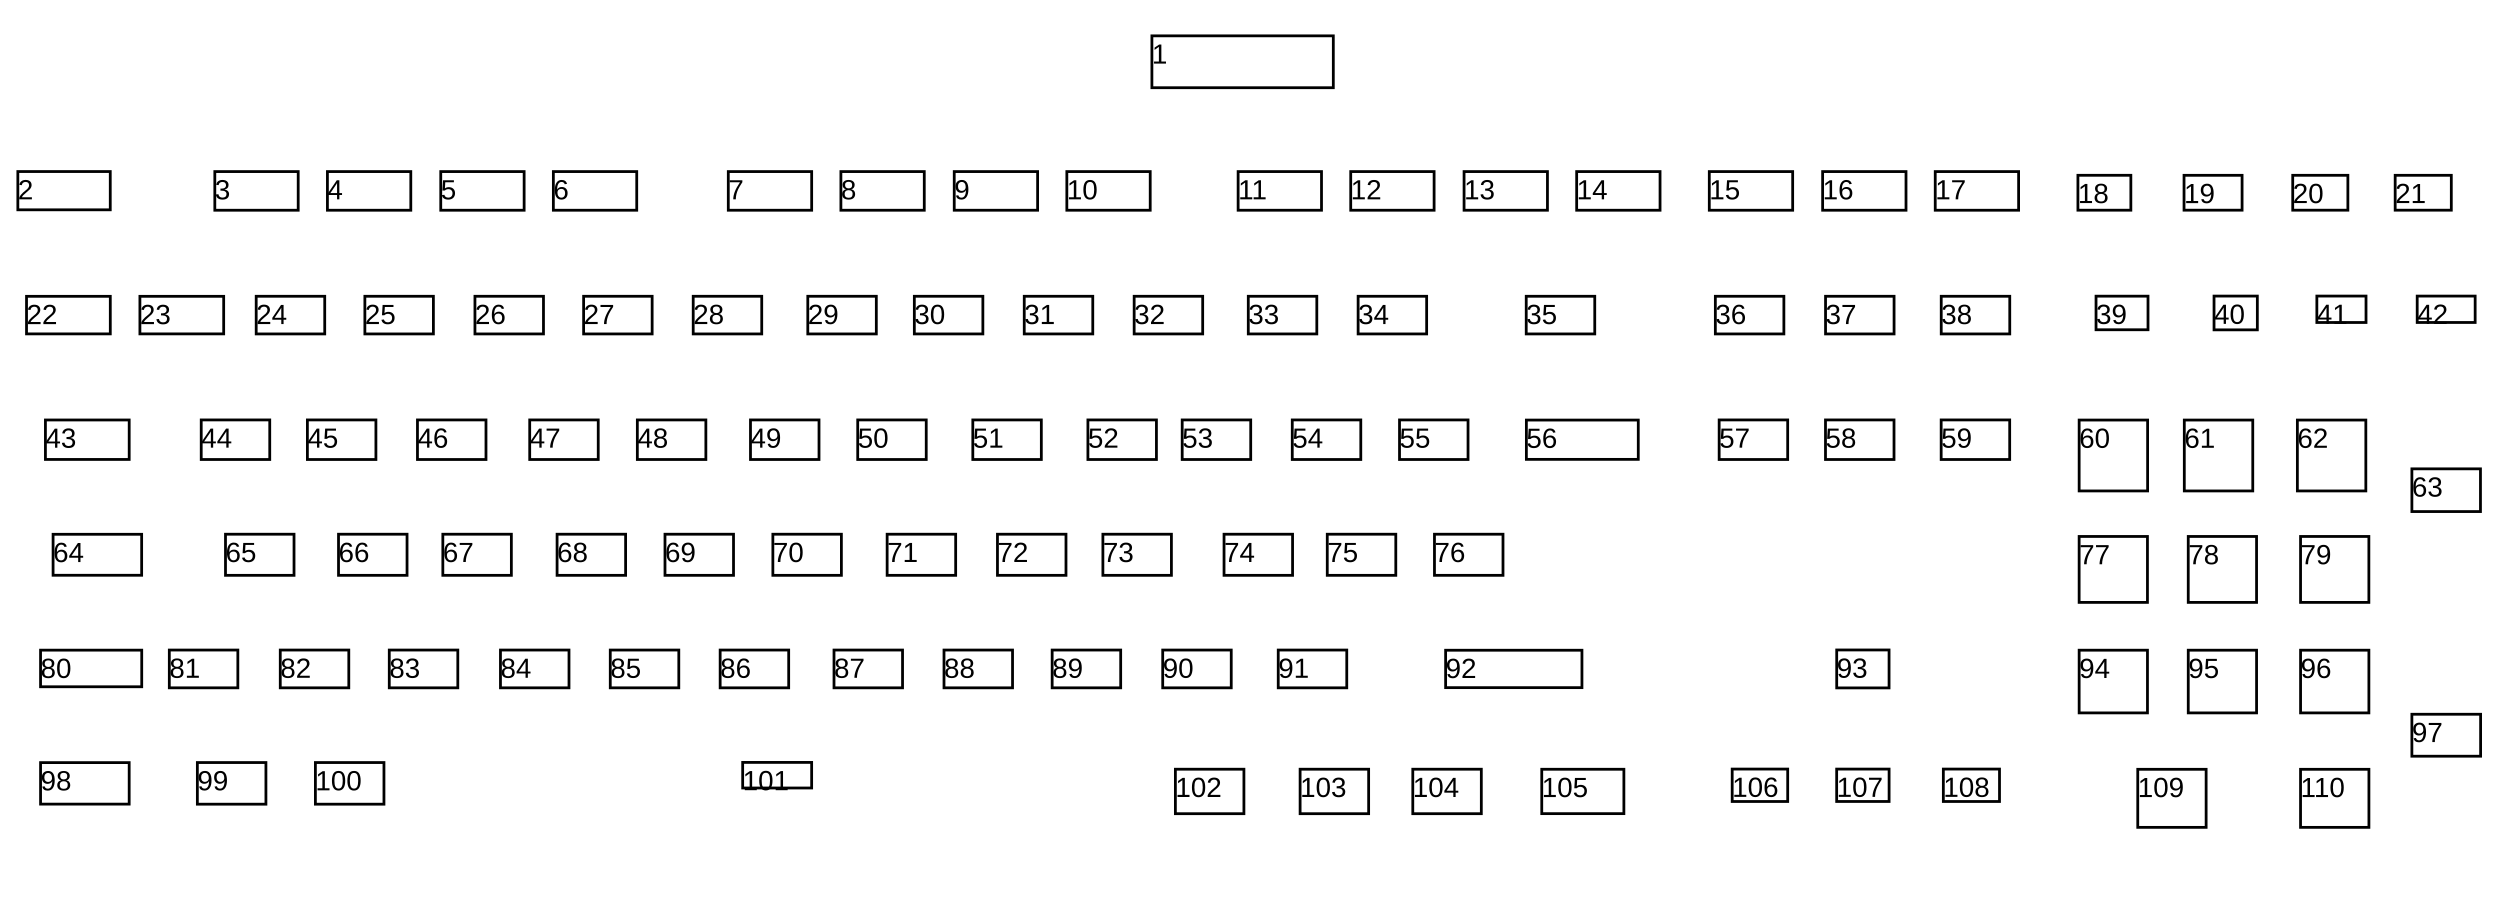
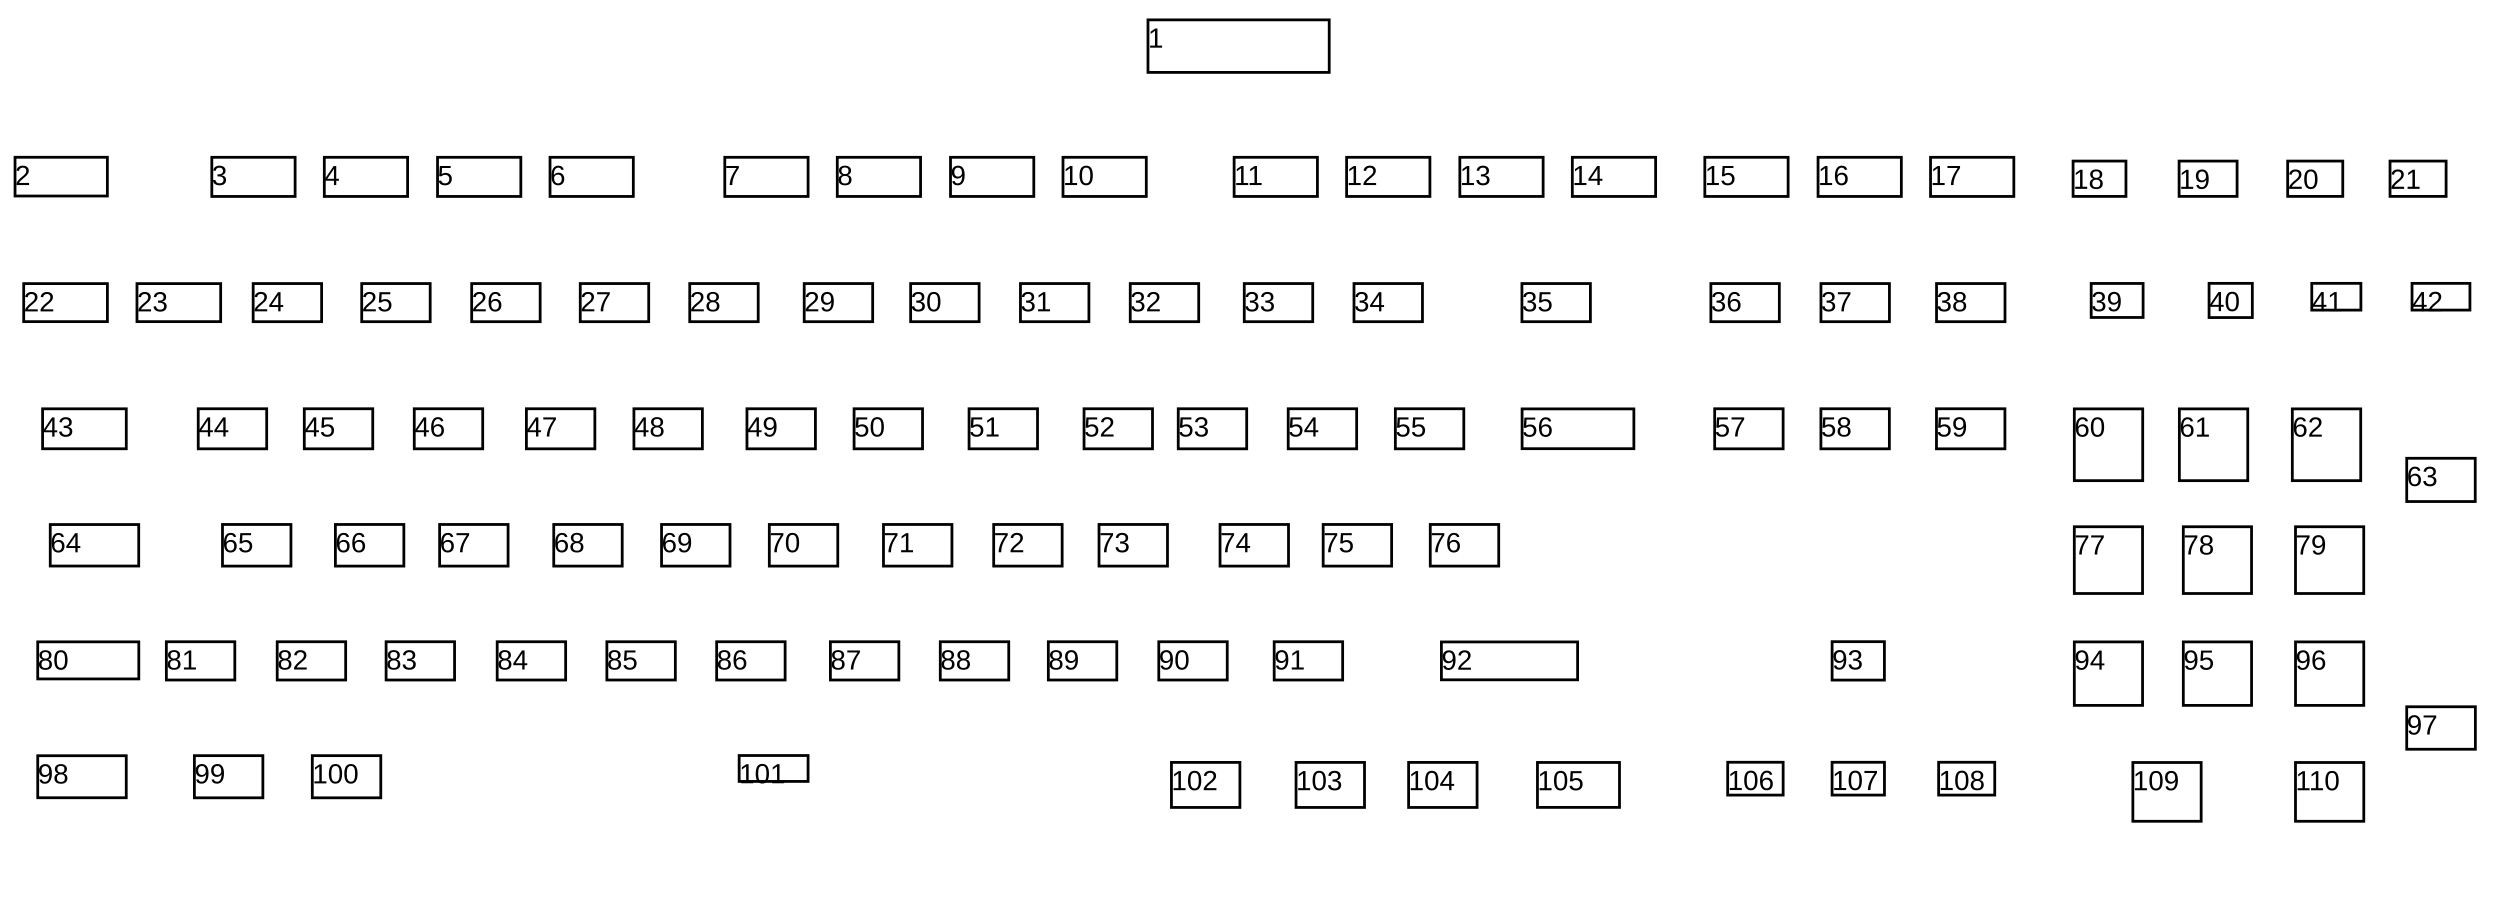
<svg xmlns="http://www.w3.org/2000/svg" version="1.1" viewBox="0 0 900 330">
-   <rect x="414.685" y="12.904" width="65.308" height="18.673" style="fill:none;stroke:black;stroke-width:1" />
-   <text x="414.685" y="22.904" fill="black" style="font-size:10px;font-family:Arial">1</text>
-   <rect x="6.422" y="61.755" width="33.272" height="13.778" style="fill:none;stroke:black;stroke-width:1" />
-   <text x="6.422" y="71.755" fill="black" style="font-size:10px;font-family:Arial">2</text>
-   <rect x="77.334" y="61.768" width="30.016" height="13.918" style="fill:none;stroke:black;stroke-width:1" />
-   <text x="77.334" y="71.768" fill="black" style="font-size:10px;font-family:Arial">3</text>
-   <rect x="117.871" y="61.768" width="30.016" height="13.918" style="fill:none;stroke:black;stroke-width:1" />
-   <text x="117.871" y="71.768" fill="black" style="font-size:10px;font-family:Arial">4</text>
-   <rect x="158.672" y="61.768" width="30.016" height="13.918" style="fill:none;stroke:black;stroke-width:1" />
-   <text x="158.672" y="71.768" fill="black" style="font-size:10px;font-family:Arial">5</text>
-   <rect x="199.209" y="61.768" width="30.016" height="13.918" style="fill:none;stroke:black;stroke-width:1" />
-   <text x="199.209" y="71.768" fill="black" style="font-size:10px;font-family:Arial">6</text>
-   <rect x="262.186" y="61.768" width="30.016" height="13.918" style="fill:none;stroke:black;stroke-width:1" />
-   <text x="262.186" y="71.768" fill="black" style="font-size:10px;font-family:Arial">7</text>
-   <rect x="302.723" y="61.768" width="30.016" height="13.918" style="fill:none;stroke:black;stroke-width:1" />
-   <text x="302.723" y="71.768" fill="black" style="font-size:10px;font-family:Arial">8</text>
-   <rect x="343.525" y="61.768" width="30.016" height="13.918" style="fill:none;stroke:black;stroke-width:1" />
-   <text x="343.525" y="71.768" fill="black" style="font-size:10px;font-family:Arial">9</text>
-   <rect x="384.062" y="61.768" width="30.016" height="13.918" style="fill:none;stroke:black;stroke-width:1" />
-   <text x="384.062" y="71.768" fill="black" style="font-size:10px;font-family:Arial">10</text>
-   <rect x="445.725" y="61.768" width="30.016" height="13.918" style="fill:none;stroke:black;stroke-width:1" />
-   <text x="445.725" y="71.768" fill="black" style="font-size:10px;font-family:Arial">11</text>
-   <rect x="486.262" y="61.768" width="30.016" height="13.918" style="fill:none;stroke:black;stroke-width:1" />
-   <text x="486.262" y="71.768" fill="black" style="font-size:10px;font-family:Arial">12</text>
-   <rect x="527.064" y="61.768" width="30.016" height="13.918" style="fill:none;stroke:black;stroke-width:1" />
-   <text x="527.064" y="71.768" fill="black" style="font-size:10px;font-family:Arial">13</text>
-   <rect x="567.601" y="61.768" width="30.016" height="13.918" style="fill:none;stroke:black;stroke-width:1" />
-   <text x="567.601" y="71.768" fill="black" style="font-size:10px;font-family:Arial">14</text>
-   <rect x="615.346" y="61.768" width="30.016" height="13.918" style="fill:none;stroke:black;stroke-width:1" />
-   <text x="615.346" y="71.768" fill="black" style="font-size:10px;font-family:Arial">15</text>
-   <rect x="656.147" y="61.768" width="30.016" height="13.918" style="fill:none;stroke:black;stroke-width:1" />
-   <text x="656.147" y="71.768" fill="black" style="font-size:10px;font-family:Arial">16</text>
-   <rect x="696.684" y="61.768" width="30.016" height="13.918" style="fill:none;stroke:black;stroke-width:1" />
-   <text x="696.684" y="71.768" fill="black" style="font-size:10px;font-family:Arial">17</text>
-   <rect x="748.051" y="63.105" width="19.054" height="12.565" style="fill:none;stroke:black;stroke-width:1" />
-   <text x="748.051" y="73.105" fill="black" style="font-size:10px;font-family:Arial">18</text>
-   <rect x="786.252" y="63.114" width="20.897" height="12.549" style="fill:none;stroke:black;stroke-width:1" />
-   <text x="786.252" y="73.114" fill="black" style="font-size:10px;font-family:Arial">19</text>
-   <rect x="825.381" y="63.109" width="19.853" height="12.558" style="fill:none;stroke:black;stroke-width:1" />
-   <text x="825.381" y="73.109" fill="black" style="font-size:10px;font-family:Arial">20</text>
-   <rect x="862.262" y="63.111" width="20.209" height="12.555" style="fill:none;stroke:black;stroke-width:1" />
-   <text x="862.262" y="73.111" fill="black" style="font-size:10px;font-family:Arial">21</text>
-   <rect x="9.548" y="106.677" width="30.159" height="13.522" style="fill:none;stroke:black;stroke-width:1" />
-   <text x="9.548" y="116.677" fill="black" style="font-size:10px;font-family:Arial">22</text>
-   <rect x="50.366" y="106.677" width="30.159" height="13.522" style="fill:none;stroke:black;stroke-width:1" />
-   <text x="50.366" y="116.677" fill="black" style="font-size:10px;font-family:Arial">23</text>
-   <rect x="92.231" y="106.659" width="24.67" height="13.557" style="fill:none;stroke:black;stroke-width:1" />
-   <text x="92.231" y="116.659" fill="black" style="font-size:10px;font-family:Arial">24</text>
-   <rect x="131.352" y="106.659" width="24.67" height="13.557" style="fill:none;stroke:black;stroke-width:1" />
-   <text x="131.352" y="116.659" fill="black" style="font-size:10px;font-family:Arial">25</text>
-   <rect x="170.981" y="106.659" width="24.67" height="13.557" style="fill:none;stroke:black;stroke-width:1" />
-   <text x="170.981" y="116.659" fill="black" style="font-size:10px;font-family:Arial">26</text>
-   <rect x="210.102" y="106.659" width="24.67" height="13.557" style="fill:none;stroke:black;stroke-width:1" />
-   <text x="210.102" y="116.659" fill="black" style="font-size:10px;font-family:Arial">27</text>
-   <rect x="249.555" y="106.659" width="24.67" height="13.557" style="fill:none;stroke:black;stroke-width:1" />
-   <text x="249.555" y="116.659" fill="black" style="font-size:10px;font-family:Arial">28</text>
-   <rect x="290.805" y="106.659" width="24.67" height="13.557" style="fill:none;stroke:black;stroke-width:1" />
-   <text x="290.805" y="116.659" fill="black" style="font-size:10px;font-family:Arial">29</text>
-   <rect x="329.161" y="106.659" width="24.67" height="13.557" style="fill:none;stroke:black;stroke-width:1" />
-   <text x="329.161" y="116.659" fill="black" style="font-size:10px;font-family:Arial">30</text>
-   <rect x="368.729" y="106.659" width="24.67" height="13.557" style="fill:none;stroke:black;stroke-width:1" />
-   <text x="368.729" y="116.659" fill="black" style="font-size:10px;font-family:Arial">31</text>
-   <rect x="408.297" y="106.659" width="24.67" height="13.557" style="fill:none;stroke:black;stroke-width:1" />
-   <text x="408.297" y="116.659" fill="black" style="font-size:10px;font-family:Arial">32</text>
-   <rect x="449.383" y="106.659" width="24.67" height="13.557" style="fill:none;stroke:black;stroke-width:1" />
-   <text x="449.383" y="116.659" fill="black" style="font-size:10px;font-family:Arial">33</text>
-   <rect x="488.923" y="106.659" width="24.67" height="13.557" style="fill:none;stroke:black;stroke-width:1" />
-   <text x="488.923" y="116.659" fill="black" style="font-size:10px;font-family:Arial">34</text>
-   <rect x="549.441" y="106.659" width="24.67" height="13.557" style="fill:none;stroke:black;stroke-width:1" />
-   <text x="549.441" y="116.659" fill="black" style="font-size:10px;font-family:Arial">35</text>
-   <rect x="617.525" y="106.659" width="24.67" height="13.557" style="fill:none;stroke:black;stroke-width:1" />
-   <text x="617.525" y="116.659" fill="black" style="font-size:10px;font-family:Arial">36</text>
-   <rect x="657.196" y="106.659" width="24.67" height="13.557" style="fill:none;stroke:black;stroke-width:1" />
-   <text x="657.196" y="116.659" fill="black" style="font-size:10px;font-family:Arial">37</text>
-   <rect x="698.843" y="106.659" width="24.67" height="13.557" style="fill:none;stroke:black;stroke-width:1" />
-   <text x="698.843" y="116.659" fill="black" style="font-size:10px;font-family:Arial">38</text>
-   <rect x="754.573" y="106.622" width="18.709" height="12.09" style="fill:none;stroke:black;stroke-width:1" />
-   <text x="754.573" y="116.622" fill="black" style="font-size:10px;font-family:Arial">39</text>
-   <rect x="797.053" y="106.588" width="15.589" height="12.159" style="fill:none;stroke:black;stroke-width:1" />
-   <text x="797.053" y="116.588" fill="black" style="font-size:10px;font-family:Arial">40</text>
-   <rect x="834.066" y="106.584" width="17.699" height="9.515" style="fill:none;stroke:black;stroke-width:1" />
-   <text x="834.066" y="116.584" fill="black" style="font-size:10px;font-family:Arial">41</text>
-   <rect x="870.192" y="106.591" width="20.864" height="9.501" style="fill:none;stroke:black;stroke-width:1" />
-   <text x="870.192" y="116.591" fill="black" style="font-size:10px;font-family:Arial">42</text>
-   <rect x="16.353" y="151.193" width="30.157" height="14.208" style="fill:none;stroke:black;stroke-width:1" />
-   <text x="16.353" y="161.193" fill="black" style="font-size:10px;font-family:Arial">43</text>
-   <rect x="72.44" y="151.175" width="24.668" height="14.245" style="fill:none;stroke:black;stroke-width:1" />
-   <text x="72.44" y="161.175" fill="black" style="font-size:10px;font-family:Arial">44</text>
-   <rect x="110.66" y="151.175" width="24.668" height="14.245" style="fill:none;stroke:black;stroke-width:1" />
-   <text x="110.66" y="161.175" fill="black" style="font-size:10px;font-family:Arial">45</text>
-   <rect x="150.286" y="151.175" width="24.668" height="14.245" style="fill:none;stroke:black;stroke-width:1" />
-   <text x="150.286" y="161.175" fill="black" style="font-size:10px;font-family:Arial">46</text>
-   <rect x="190.696" y="151.175" width="24.668" height="14.245" style="fill:none;stroke:black;stroke-width:1" />
-   <text x="190.696" y="161.175" fill="black" style="font-size:10px;font-family:Arial">47</text>
-   <rect x="229.442" y="151.175" width="24.668" height="14.245" style="fill:none;stroke:black;stroke-width:1" />
-   <text x="229.442" y="161.175" fill="black" style="font-size:10px;font-family:Arial">48</text>
-   <rect x="270.176" y="151.175" width="24.668" height="14.245" style="fill:none;stroke:black;stroke-width:1" />
-   <text x="270.176" y="161.175" fill="black" style="font-size:10px;font-family:Arial">49</text>
-   <rect x="308.777" y="151.175" width="24.668" height="14.245" style="fill:none;stroke:black;stroke-width:1" />
-   <text x="308.777" y="161.175" fill="black" style="font-size:10px;font-family:Arial">50</text>
-   <rect x="350.212" y="151.175" width="24.668" height="14.245" style="fill:none;stroke:black;stroke-width:1" />
-   <text x="350.212" y="161.175" fill="black" style="font-size:10px;font-family:Arial">51</text>
-   <rect x="391.646" y="151.175" width="24.668" height="14.245" style="fill:none;stroke:black;stroke-width:1" />
-   <text x="391.646" y="161.175" fill="black" style="font-size:10px;font-family:Arial">52</text>
-   <rect x="425.59" y="151.175" width="24.668" height="14.245" style="fill:none;stroke:black;stroke-width:1" />
-   <text x="425.59" y="161.175" fill="black" style="font-size:10px;font-family:Arial">53</text>
-   <rect x="465.216" y="151.175" width="24.668" height="14.245" style="fill:none;stroke:black;stroke-width:1" />
-   <text x="465.216" y="161.175" fill="black" style="font-size:10px;font-family:Arial">54</text>
-   <rect x="503.825" y="151.175" width="24.668" height="14.245" style="fill:none;stroke:black;stroke-width:1" />
-   <text x="503.825" y="161.175" fill="black" style="font-size:10px;font-family:Arial">55</text>
-   <rect x="549.497" y="151.223" width="40.282" height="14.149" style="fill:none;stroke:black;stroke-width:1" />
-   <text x="549.497" y="161.223" fill="black" style="font-size:10px;font-family:Arial">56</text>
-   <rect x="618.896" y="151.175" width="24.668" height="14.245" style="fill:none;stroke:black;stroke-width:1" />
-   <text x="618.896" y="161.175" fill="black" style="font-size:10px;font-family:Arial">57</text>
-   <rect x="657.177" y="151.175" width="24.668" height="14.245" style="fill:none;stroke:black;stroke-width:1" />
-   <text x="657.177" y="161.175" fill="black" style="font-size:10px;font-family:Arial">58</text>
-   <rect x="698.821" y="151.175" width="24.668" height="14.245" style="fill:none;stroke:black;stroke-width:1" />
-   <text x="698.821" y="161.175" fill="black" style="font-size:10px;font-family:Arial">59</text>
-   <rect x="748.494" y="151.217" width="24.646" height="25.522" style="fill:none;stroke:black;stroke-width:1" />
-   <text x="748.494" y="161.217" fill="black" style="font-size:10px;font-family:Arial">60</text>
-   <rect x="786.35" y="151.217" width="24.646" height="25.522" style="fill:none;stroke:black;stroke-width:1" />
-   <text x="786.35" y="161.217" fill="black" style="font-size:10px;font-family:Arial">61</text>
-   <rect x="827.053" y="151.217" width="24.646" height="25.522" style="fill:none;stroke:black;stroke-width:1" />
-   <text x="827.053" y="161.217" fill="black" style="font-size:10px;font-family:Arial">62</text>
-   <rect x="868.28" y="168.782" width="24.689" height="15.38" style="fill:none;stroke:black;stroke-width:1" />
-   <text x="868.28" y="178.782" fill="black" style="font-size:10px;font-family:Arial">63</text>
-   <rect x="19.11" y="192.344" width="31.885" height="14.753" style="fill:none;stroke:black;stroke-width:1" />
-   <text x="19.11" y="202.344" fill="black" style="font-size:10px;font-family:Arial">64</text>
-   <rect x="81.179" y="192.319" width="24.67" height="14.802" style="fill:none;stroke:black;stroke-width:1" />
-   <text x="81.179" y="202.319" fill="black" style="font-size:10px;font-family:Arial">65</text>
-   <rect x="121.866" y="192.319" width="24.67" height="14.802" style="fill:none;stroke:black;stroke-width:1" />
-   <text x="121.866" y="202.319" fill="black" style="font-size:10px;font-family:Arial">66</text>
-   <rect x="159.421" y="192.319" width="24.67" height="14.802" style="fill:none;stroke:black;stroke-width:1" />
-   <text x="159.421" y="202.319" fill="black" style="font-size:10px;font-family:Arial">67</text>
-   <rect x="200.549" y="192.319" width="24.67" height="14.802" style="fill:none;stroke:black;stroke-width:1" />
-   <text x="200.549" y="202.319" fill="black" style="font-size:10px;font-family:Arial">68</text>
-   <rect x="239.396" y="192.319" width="24.67" height="14.802" style="fill:none;stroke:black;stroke-width:1" />
-   <text x="239.396" y="202.319" fill="black" style="font-size:10px;font-family:Arial">69</text>
-   <rect x="278.231" y="192.319" width="24.67" height="14.802" style="fill:none;stroke:black;stroke-width:1" />
-   <text x="278.231" y="202.319" fill="black" style="font-size:10px;font-family:Arial">70</text>
-   <rect x="319.371" y="192.319" width="24.67" height="14.802" style="fill:none;stroke:black;stroke-width:1" />
-   <text x="319.371" y="202.319" fill="black" style="font-size:10px;font-family:Arial">71</text>
-   <rect x="359.084" y="192.319" width="24.67" height="14.802" style="fill:none;stroke:black;stroke-width:1" />
-   <text x="359.084" y="202.319" fill="black" style="font-size:10px;font-family:Arial">72</text>
-   <rect x="397.04" y="192.319" width="24.67" height="14.802" style="fill:none;stroke:black;stroke-width:1" />
-   <text x="397.04" y="202.319" fill="black" style="font-size:10px;font-family:Arial">73</text>
-   <rect x="440.654" y="192.319" width="24.67" height="14.802" style="fill:none;stroke:black;stroke-width:1" />
-   <text x="440.654" y="202.319" fill="black" style="font-size:10px;font-family:Arial">74</text>
-   <rect x="477.815" y="192.319" width="24.67" height="14.802" style="fill:none;stroke:black;stroke-width:1" />
-   <text x="477.815" y="202.319" fill="black" style="font-size:10px;font-family:Arial">75</text>
-   <rect x="516.408" y="192.319" width="24.67" height="14.802" style="fill:none;stroke:black;stroke-width:1" />
-   <text x="516.408" y="202.319" fill="black" style="font-size:10px;font-family:Arial">76</text>
-   <rect x="748.489" y="193.126" width="24.593" height="23.737" style="fill:none;stroke:black;stroke-width:1" />
-   <text x="748.489" y="203.126" fill="black" style="font-size:10px;font-family:Arial">77</text>
-   <rect x="787.768" y="193.126" width="24.593" height="23.737" style="fill:none;stroke:black;stroke-width:1" />
-   <text x="787.768" y="203.126" fill="black" style="font-size:10px;font-family:Arial">78</text>
-   <rect x="828.2" y="193.126" width="24.593" height="23.737" style="fill:none;stroke:black;stroke-width:1" />
-   <text x="828.2" y="203.126" fill="black" style="font-size:10px;font-family:Arial">79</text>
-   <rect x="14.6" y="234.053" width="36.423" height="13.182" style="fill:none;stroke:black;stroke-width:1" />
-   <text x="14.6" y="244.053" fill="black" style="font-size:10px;font-family:Arial">80</text>
-   <rect x="60.952" y="234.016" width="24.671" height="13.602" style="fill:none;stroke:black;stroke-width:1" />
-   <text x="60.952" y="244.016" fill="black" style="font-size:10px;font-family:Arial">81</text>
-   <rect x="100.896" y="234.016" width="24.671" height="13.602" style="fill:none;stroke:black;stroke-width:1" />
-   <text x="100.896" y="244.016" fill="black" style="font-size:10px;font-family:Arial">82</text>
-   <rect x="140.139" y="234.016" width="24.671" height="13.602" style="fill:none;stroke:black;stroke-width:1" />
-   <text x="140.139" y="244.016" fill="black" style="font-size:10px;font-family:Arial">83</text>
-   <rect x="180.168" y="234.016" width="24.671" height="13.602" style="fill:none;stroke:black;stroke-width:1" />
-   <text x="180.168" y="244.016" fill="black" style="font-size:10px;font-family:Arial">84</text>
-   <rect x="219.697" y="234.016" width="24.671" height="13.602" style="fill:none;stroke:black;stroke-width:1" />
-   <text x="219.697" y="244.016" fill="black" style="font-size:10px;font-family:Arial">85</text>
-   <rect x="259.256" y="234.016" width="24.671" height="13.602" style="fill:none;stroke:black;stroke-width:1" />
-   <text x="259.256" y="244.016" fill="black" style="font-size:10px;font-family:Arial">86</text>
-   <rect x="300.243" y="234.016" width="24.671" height="13.602" style="fill:none;stroke:black;stroke-width:1" />
-   <text x="300.243" y="244.016" fill="black" style="font-size:10px;font-family:Arial">87</text>
-   <rect x="339.841" y="234.016" width="24.671" height="13.602" style="fill:none;stroke:black;stroke-width:1" />
-   <text x="339.841" y="244.016" fill="black" style="font-size:10px;font-family:Arial">88</text>
-   <rect x="378.777" y="234.016" width="24.671" height="13.602" style="fill:none;stroke:black;stroke-width:1" />
-   <text x="378.777" y="244.016" fill="black" style="font-size:10px;font-family:Arial">89</text>
-   <rect x="418.576" y="234.016" width="24.671" height="13.602" style="fill:none;stroke:black;stroke-width:1" />
-   <text x="418.576" y="244.016" fill="black" style="font-size:10px;font-family:Arial">90</text>
-   <rect x="460.165" y="234.016" width="24.671" height="13.602" style="fill:none;stroke:black;stroke-width:1" />
-   <text x="460.165" y="244.016" fill="black" style="font-size:10px;font-family:Arial">91</text>
-   <rect x="520.423" y="234.084" width="49.079" height="13.466" style="fill:none;stroke:black;stroke-width:1" />
-   <text x="520.423" y="244.084" fill="black" style="font-size:10px;font-family:Arial">92</text>
-   <rect x="661.214" y="233.989" width="18.848" height="13.657" style="fill:none;stroke:black;stroke-width:1" />
-   <text x="661.214" y="243.989" fill="black" style="font-size:10px;font-family:Arial">93</text>
-   <rect x="748.493" y="234.071" width="24.593" height="22.572" style="fill:none;stroke:black;stroke-width:1" />
-   <text x="748.493" y="244.071" fill="black" style="font-size:10px;font-family:Arial">94</text>
-   <rect x="787.772" y="234.071" width="24.593" height="22.572" style="fill:none;stroke:black;stroke-width:1" />
-   <text x="787.772" y="244.071" fill="black" style="font-size:10px;font-family:Arial">95</text>
-   <rect x="828.206" y="234.071" width="24.593" height="22.572" style="fill:none;stroke:black;stroke-width:1" />
-   <text x="828.206" y="244.071" fill="black" style="font-size:10px;font-family:Arial">96</text>
-   <rect x="868.278" y="257.132" width="24.74" height="15.104" style="fill:none;stroke:black;stroke-width:1" />
-   <text x="868.278" y="267.132" fill="black" style="font-size:10px;font-family:Arial">97</text>
-   <rect x="14.603" y="274.541" width="31.901" height="14.942" style="fill:none;stroke:black;stroke-width:1" />
-   <text x="14.603" y="284.541" fill="black" style="font-size:10px;font-family:Arial">98</text>
-   <rect x="71.05" y="274.516" width="24.682" height="14.992" style="fill:none;stroke:black;stroke-width:1" />
-   <text x="71.05" y="284.516" fill="black" style="font-size:10px;font-family:Arial">99</text>
-   <rect x="113.543" y="274.516" width="24.682" height="14.992" style="fill:none;stroke:black;stroke-width:1" />
-   <text x="113.543" y="284.516" fill="black" style="font-size:10px;font-family:Arial">100</text>
-   <rect x="267.363" y="274.468" width="24.832" height="9.21" style="fill:none;stroke:black;stroke-width:1" />
-   <text x="267.363" y="284.468" fill="black" style="font-size:10px;font-family:Arial">101</text>
-   <rect x="423.139" y="276.917" width="24.672" height="16.013" style="fill:none;stroke:black;stroke-width:1" />
-   <text x="423.139" y="286.917" fill="black" style="font-size:10px;font-family:Arial">102</text>
-   <rect x="468.039" y="276.917" width="24.672" height="16.013" style="fill:none;stroke:black;stroke-width:1" />
-   <text x="468.039" y="286.917" fill="black" style="font-size:10px;font-family:Arial">103</text>
-   <rect x="508.604" y="276.917" width="24.672" height="16.013" style="fill:none;stroke:black;stroke-width:1" />
-   <text x="508.604" y="286.917" fill="black" style="font-size:10px;font-family:Arial">104</text>
-   <rect x="555.033" y="276.935" width="29.565" height="15.976" style="fill:none;stroke:black;stroke-width:1" />
-   <text x="555.033" y="286.935" fill="black" style="font-size:10px;font-family:Arial">105</text>
-   <rect x="623.587" y="276.864" width="19.984" height="11.674" style="fill:none;stroke:black;stroke-width:1" />
-   <text x="623.587" y="286.864" fill="black" style="font-size:10px;font-family:Arial">106</text>
-   <rect x="661.201" y="276.871" width="18.874" height="11.661" style="fill:none;stroke:black;stroke-width:1" />
-   <text x="661.201" y="286.871" fill="black" style="font-size:10px;font-family:Arial">107</text>
-   <rect x="699.602" y="276.865" width="20.219" height="11.672" style="fill:none;stroke:black;stroke-width:1" />
-   <text x="699.602" y="286.865" fill="black" style="font-size:10px;font-family:Arial">108</text>
-   <rect x="769.592" y="276.949" width="24.614" height="20.902" style="fill:none;stroke:black;stroke-width:1" />
-   <text x="769.592" y="286.949" fill="black" style="font-size:10px;font-family:Arial">109</text>
-   <rect x="828.196" y="276.949" width="24.614" height="20.902" style="fill:none;stroke:black;stroke-width:1" />
-   <text x="828.196" y="286.949" fill="black" style="font-size:10px;font-family:Arial">110</text>
+   <rect x="413.273" y="7.153" width="65.244" height="18.906" style="fill:none;stroke:black;stroke-width:1" />
+   <text x="413.273" y="17.153" fill="black" style="font-size:10px;font-family:Arial">1</text>
+   <rect x="5.412" y="56.615" width="33.24" height="13.95" style="fill:none;stroke:black;stroke-width:1" />
+   <text x="5.412" y="66.615" fill="black" style="font-size:10px;font-family:Arial">2</text>
+   <rect x="76.254" y="56.628" width="29.987" height="14.092" style="fill:none;stroke:black;stroke-width:1" />
+   <text x="76.254" y="66.628" fill="black" style="font-size:10px;font-family:Arial">3</text>
+   <rect x="116.751" y="56.628" width="29.987" height="14.092" style="fill:none;stroke:black;stroke-width:1" />
+   <text x="116.751" y="66.628" fill="black" style="font-size:10px;font-family:Arial">4</text>
+   <rect x="157.512" y="56.628" width="29.987" height="14.092" style="fill:none;stroke:black;stroke-width:1" />
+   <text x="157.512" y="66.628" fill="black" style="font-size:10px;font-family:Arial">5</text>
+   <rect x="198.009" y="56.628" width="29.987" height="14.092" style="fill:none;stroke:black;stroke-width:1" />
+   <text x="198.009" y="66.628" fill="black" style="font-size:10px;font-family:Arial">6</text>
+   <rect x="260.924" y="56.628" width="29.987" height="14.092" style="fill:none;stroke:black;stroke-width:1" />
+   <text x="260.924" y="66.628" fill="black" style="font-size:10px;font-family:Arial">7</text>
+   <rect x="301.421" y="56.628" width="29.987" height="14.092" style="fill:none;stroke:black;stroke-width:1" />
+   <text x="301.421" y="66.628" fill="black" style="font-size:10px;font-family:Arial">8</text>
+   <rect x="342.183" y="56.628" width="29.987" height="14.092" style="fill:none;stroke:black;stroke-width:1" />
+   <text x="342.183" y="66.628" fill="black" style="font-size:10px;font-family:Arial">9</text>
+   <rect x="382.68" y="56.628" width="29.987" height="14.092" style="fill:none;stroke:black;stroke-width:1" />
+   <text x="382.68" y="66.628" fill="black" style="font-size:10px;font-family:Arial">10</text>
+   <rect x="444.283" y="56.628" width="29.987" height="14.092" style="fill:none;stroke:black;stroke-width:1" />
+   <text x="444.283" y="66.628" fill="black" style="font-size:10px;font-family:Arial">11</text>
+   <rect x="484.78" y="56.628" width="29.987" height="14.092" style="fill:none;stroke:black;stroke-width:1" />
+   <text x="484.78" y="66.628" fill="black" style="font-size:10px;font-family:Arial">12</text>
+   <rect x="525.541" y="56.628" width="29.987" height="14.092" style="fill:none;stroke:black;stroke-width:1" />
+   <text x="525.541" y="66.628" fill="black" style="font-size:10px;font-family:Arial">13</text>
+   <rect x="566.038" y="56.628" width="29.987" height="14.092" style="fill:none;stroke:black;stroke-width:1" />
+   <text x="566.038" y="66.628" fill="black" style="font-size:10px;font-family:Arial">14</text>
+   <rect x="613.736" y="56.628" width="29.987" height="14.092" style="fill:none;stroke:black;stroke-width:1" />
+   <text x="613.736" y="66.628" fill="black" style="font-size:10px;font-family:Arial">15</text>
+   <rect x="654.498" y="56.628" width="29.987" height="14.092" style="fill:none;stroke:black;stroke-width:1" />
+   <text x="654.498" y="66.628" fill="black" style="font-size:10px;font-family:Arial">16</text>
+   <rect x="694.995" y="56.628" width="29.987" height="14.092" style="fill:none;stroke:black;stroke-width:1" />
+   <text x="694.995" y="66.628" fill="black" style="font-size:10px;font-family:Arial">17</text>
+   <rect x="746.311" y="57.982" width="19.035" height="12.722" style="fill:none;stroke:black;stroke-width:1" />
+   <text x="746.311" y="67.982" fill="black" style="font-size:10px;font-family:Arial">18</text>
+   <rect x="784.475" y="57.99" width="20.876" height="12.705" style="fill:none;stroke:black;stroke-width:1" />
+   <text x="784.475" y="67.99" fill="black" style="font-size:10px;font-family:Arial">19</text>
+   <rect x="823.565" y="57.985" width="19.834" height="12.715" style="fill:none;stroke:black;stroke-width:1" />
+   <text x="823.565" y="67.985" fill="black" style="font-size:10px;font-family:Arial">20</text>
+   <rect x="860.41" y="57.987" width="20.189" height="12.712" style="fill:none;stroke:black;stroke-width:1" />
+   <text x="860.41" y="67.987" fill="black" style="font-size:10px;font-family:Arial">21</text>
+   <rect x="8.535" y="102.098" width="30.129" height="13.691" style="fill:none;stroke:black;stroke-width:1" />
+   <text x="8.535" y="112.098" fill="black" style="font-size:10px;font-family:Arial">22</text>
+   <rect x="49.313" y="102.098" width="30.129" height="13.691" style="fill:none;stroke:black;stroke-width:1" />
+   <text x="49.313" y="112.098" fill="black" style="font-size:10px;font-family:Arial">23</text>
+   <rect x="91.137" y="102.08" width="24.646" height="13.727" style="fill:none;stroke:black;stroke-width:1" />
+   <text x="91.137" y="112.08" fill="black" style="font-size:10px;font-family:Arial">24</text>
+   <rect x="130.219" y="102.08" width="24.646" height="13.727" style="fill:none;stroke:black;stroke-width:1" />
+   <text x="130.219" y="112.08" fill="black" style="font-size:10px;font-family:Arial">25</text>
+   <rect x="169.809" y="102.08" width="24.646" height="13.727" style="fill:none;stroke:black;stroke-width:1" />
+   <text x="169.809" y="112.08" fill="black" style="font-size:10px;font-family:Arial">26</text>
+   <rect x="208.891" y="102.08" width="24.646" height="13.727" style="fill:none;stroke:black;stroke-width:1" />
+   <text x="208.891" y="112.08" fill="black" style="font-size:10px;font-family:Arial">27</text>
+   <rect x="248.306" y="102.08" width="24.646" height="13.727" style="fill:none;stroke:black;stroke-width:1" />
+   <text x="248.306" y="112.08" fill="black" style="font-size:10px;font-family:Arial">28</text>
+   <rect x="289.515" y="102.08" width="24.646" height="13.727" style="fill:none;stroke:black;stroke-width:1" />
+   <text x="289.515" y="112.08" fill="black" style="font-size:10px;font-family:Arial">29</text>
+   <rect x="327.833" y="102.08" width="24.646" height="13.727" style="fill:none;stroke:black;stroke-width:1" />
+   <text x="327.833" y="112.08" fill="black" style="font-size:10px;font-family:Arial">30</text>
+   <rect x="367.362" y="102.08" width="24.646" height="13.727" style="fill:none;stroke:black;stroke-width:1" />
+   <text x="367.362" y="112.08" fill="black" style="font-size:10px;font-family:Arial">31</text>
+   <rect x="406.892" y="102.08" width="24.646" height="13.727" style="fill:none;stroke:black;stroke-width:1" />
+   <text x="406.892" y="112.08" fill="black" style="font-size:10px;font-family:Arial">32</text>
+   <rect x="447.937" y="102.08" width="24.646" height="13.727" style="fill:none;stroke:black;stroke-width:1" />
+   <text x="447.937" y="112.08" fill="black" style="font-size:10px;font-family:Arial">33</text>
+   <rect x="487.438" y="102.08" width="24.646" height="13.727" style="fill:none;stroke:black;stroke-width:1" />
+   <text x="487.438" y="112.08" fill="black" style="font-size:10px;font-family:Arial">34</text>
+   <rect x="547.896" y="102.08" width="24.646" height="13.727" style="fill:none;stroke:black;stroke-width:1" />
+   <text x="547.896" y="112.08" fill="black" style="font-size:10px;font-family:Arial">35</text>
+   <rect x="615.913" y="102.08" width="24.646" height="13.727" style="fill:none;stroke:black;stroke-width:1" />
+   <text x="615.913" y="112.08" fill="black" style="font-size:10px;font-family:Arial">36</text>
+   <rect x="655.546" y="102.08" width="24.646" height="13.727" style="fill:none;stroke:black;stroke-width:1" />
+   <text x="655.546" y="112.08" fill="black" style="font-size:10px;font-family:Arial">37</text>
+   <rect x="697.152" y="102.08" width="24.646" height="13.727" style="fill:none;stroke:black;stroke-width:1" />
+   <text x="697.152" y="112.08" fill="black" style="font-size:10px;font-family:Arial">38</text>
+   <rect x="752.827" y="102.043" width="18.69" height="12.241" style="fill:none;stroke:black;stroke-width:1" />
+   <text x="752.827" y="112.043" fill="black" style="font-size:10px;font-family:Arial">39</text>
+   <rect x="795.265" y="102.008" width="15.573" height="12.311" style="fill:none;stroke:black;stroke-width:1" />
+   <text x="795.265" y="112.008" fill="black" style="font-size:10px;font-family:Arial">40</text>
+   <rect x="832.241" y="102.004" width="17.681" height="9.634" style="fill:none;stroke:black;stroke-width:1" />
+   <text x="832.241" y="112.004" fill="black" style="font-size:10px;font-family:Arial">41</text>
+   <rect x="868.332" y="102.011" width="20.844" height="9.62" style="fill:none;stroke:black;stroke-width:1" />
+   <text x="868.332" y="112.011" fill="black" style="font-size:10px;font-family:Arial">42</text>
+   <rect x="15.333" y="147.171" width="30.127" height="14.386" style="fill:none;stroke:black;stroke-width:1" />
+   <text x="15.333" y="157.171" fill="black" style="font-size:10px;font-family:Arial">43</text>
+   <rect x="71.365" y="147.152" width="24.644" height="14.423" style="fill:none;stroke:black;stroke-width:1" />
+   <text x="71.365" y="157.152" fill="black" style="font-size:10px;font-family:Arial">44</text>
+   <rect x="109.547" y="147.152" width="24.644" height="14.423" style="fill:none;stroke:black;stroke-width:1" />
+   <text x="109.547" y="157.152" fill="black" style="font-size:10px;font-family:Arial">45</text>
+   <rect x="149.134" y="147.152" width="24.644" height="14.423" style="fill:none;stroke:black;stroke-width:1" />
+   <text x="149.134" y="157.152" fill="black" style="font-size:10px;font-family:Arial">46</text>
+   <rect x="189.505" y="147.152" width="24.644" height="14.423" style="fill:none;stroke:black;stroke-width:1" />
+   <text x="189.505" y="157.152" fill="black" style="font-size:10px;font-family:Arial">47</text>
+   <rect x="228.212" y="147.152" width="24.644" height="14.423" style="fill:none;stroke:black;stroke-width:1" />
+   <text x="228.212" y="157.152" fill="black" style="font-size:10px;font-family:Arial">48</text>
+   <rect x="268.906" y="147.152" width="24.644" height="14.423" style="fill:none;stroke:black;stroke-width:1" />
+   <text x="268.906" y="157.152" fill="black" style="font-size:10px;font-family:Arial">49</text>
+   <rect x="307.469" y="147.152" width="24.644" height="14.423" style="fill:none;stroke:black;stroke-width:1" />
+   <text x="307.469" y="157.152" fill="black" style="font-size:10px;font-family:Arial">50</text>
+   <rect x="348.863" y="147.152" width="24.644" height="14.423" style="fill:none;stroke:black;stroke-width:1" />
+   <text x="348.863" y="157.152" fill="black" style="font-size:10px;font-family:Arial">51</text>
+   <rect x="390.256" y="147.152" width="24.644" height="14.423" style="fill:none;stroke:black;stroke-width:1" />
+   <text x="390.256" y="157.152" fill="black" style="font-size:10px;font-family:Arial">52</text>
+   <rect x="424.167" y="147.152" width="24.644" height="14.423" style="fill:none;stroke:black;stroke-width:1" />
+   <text x="424.167" y="157.152" fill="black" style="font-size:10px;font-family:Arial">53</text>
+   <rect x="463.754" y="147.152" width="24.644" height="14.423" style="fill:none;stroke:black;stroke-width:1" />
+   <text x="463.754" y="157.152" fill="black" style="font-size:10px;font-family:Arial">54</text>
+   <rect x="502.326" y="147.152" width="24.644" height="14.423" style="fill:none;stroke:black;stroke-width:1" />
+   <text x="502.326" y="157.152" fill="black" style="font-size:10px;font-family:Arial">55</text>
+   <rect x="547.952" y="147.201" width="40.243" height="14.325" style="fill:none;stroke:black;stroke-width:1" />
+   <text x="547.952" y="157.201" fill="black" style="font-size:10px;font-family:Arial">56</text>
+   <rect x="617.283" y="147.152" width="24.644" height="14.423" style="fill:none;stroke:black;stroke-width:1" />
+   <text x="617.283" y="157.152" fill="black" style="font-size:10px;font-family:Arial">57</text>
+   <rect x="655.526" y="147.152" width="24.644" height="14.423" style="fill:none;stroke:black;stroke-width:1" />
+   <text x="655.526" y="157.152" fill="black" style="font-size:10px;font-family:Arial">58</text>
+   <rect x="697.129" y="147.152" width="24.644" height="14.423" style="fill:none;stroke:black;stroke-width:1" />
+   <text x="697.129" y="157.152" fill="black" style="font-size:10px;font-family:Arial">59</text>
+   <rect x="746.754" y="147.195" width="24.622" height="25.841" style="fill:none;stroke:black;stroke-width:1" />
+   <text x="746.754" y="157.195" fill="black" style="font-size:10px;font-family:Arial">60</text>
+   <rect x="784.572" y="147.195" width="24.622" height="25.841" style="fill:none;stroke:black;stroke-width:1" />
+   <text x="784.572" y="157.195" fill="black" style="font-size:10px;font-family:Arial">61</text>
+   <rect x="825.235" y="147.195" width="24.622" height="25.841" style="fill:none;stroke:black;stroke-width:1" />
+   <text x="825.235" y="157.195" fill="black" style="font-size:10px;font-family:Arial">62</text>
+   <rect x="866.421" y="164.98" width="24.665" height="15.573" style="fill:none;stroke:black;stroke-width:1" />
+   <text x="866.421" y="174.98" fill="black" style="font-size:10px;font-family:Arial">63</text>
+   <rect x="18.088" y="188.835" width="31.854" height="14.937" style="fill:none;stroke:black;stroke-width:1" />
+   <text x="18.088" y="198.835" fill="black" style="font-size:10px;font-family:Arial">64</text>
+   <rect x="80.095" y="188.81" width="24.646" height="14.987" style="fill:none;stroke:black;stroke-width:1" />
+   <text x="80.095" y="198.81" fill="black" style="font-size:10px;font-family:Arial">65</text>
+   <rect x="120.742" y="188.81" width="24.646" height="14.987" style="fill:none;stroke:black;stroke-width:1" />
+   <text x="120.742" y="198.81" fill="black" style="font-size:10px;font-family:Arial">66</text>
+   <rect x="158.261" y="188.81" width="24.646" height="14.987" style="fill:none;stroke:black;stroke-width:1" />
+   <text x="158.261" y="198.81" fill="black" style="font-size:10px;font-family:Arial">67</text>
+   <rect x="199.348" y="188.81" width="24.646" height="14.987" style="fill:none;stroke:black;stroke-width:1" />
+   <text x="199.348" y="198.81" fill="black" style="font-size:10px;font-family:Arial">68</text>
+   <rect x="238.156" y="188.81" width="24.646" height="14.987" style="fill:none;stroke:black;stroke-width:1" />
+   <text x="238.156" y="198.81" fill="black" style="font-size:10px;font-family:Arial">69</text>
+   <rect x="276.953" y="188.81" width="24.646" height="14.987" style="fill:none;stroke:black;stroke-width:1" />
+   <text x="276.953" y="198.81" fill="black" style="font-size:10px;font-family:Arial">70</text>
+   <rect x="318.052" y="188.81" width="24.646" height="14.987" style="fill:none;stroke:black;stroke-width:1" />
+   <text x="318.052" y="198.81" fill="black" style="font-size:10px;font-family:Arial">71</text>
+   <rect x="357.727" y="188.81" width="24.646" height="14.987" style="fill:none;stroke:black;stroke-width:1" />
+   <text x="357.727" y="198.81" fill="black" style="font-size:10px;font-family:Arial">72</text>
+   <rect x="395.645" y="188.81" width="24.646" height="14.987" style="fill:none;stroke:black;stroke-width:1" />
+   <text x="395.645" y="198.81" fill="black" style="font-size:10px;font-family:Arial">73</text>
+   <rect x="439.216" y="188.81" width="24.646" height="14.987" style="fill:none;stroke:black;stroke-width:1" />
+   <text x="439.216" y="198.81" fill="black" style="font-size:10px;font-family:Arial">74</text>
+   <rect x="476.341" y="188.81" width="24.646" height="14.987" style="fill:none;stroke:black;stroke-width:1" />
+   <text x="476.341" y="198.81" fill="black" style="font-size:10px;font-family:Arial">75</text>
+   <rect x="514.896" y="188.81" width="24.646" height="14.987" style="fill:none;stroke:black;stroke-width:1" />
+   <text x="514.896" y="198.81" fill="black" style="font-size:10px;font-family:Arial">76</text>
+   <rect x="746.748" y="189.628" width="24.568" height="24.034" style="fill:none;stroke:black;stroke-width:1" />
+   <text x="746.748" y="199.628" fill="black" style="font-size:10px;font-family:Arial">77</text>
+   <rect x="785.988" y="189.628" width="24.568" height="24.034" style="fill:none;stroke:black;stroke-width:1" />
+   <text x="785.988" y="199.628" fill="black" style="font-size:10px;font-family:Arial">78</text>
+   <rect x="826.381" y="189.628" width="24.568" height="24.034" style="fill:none;stroke:black;stroke-width:1" />
+   <text x="826.381" y="199.628" fill="black" style="font-size:10px;font-family:Arial">79</text>
+   <rect x="13.582" y="231.066" width="36.387" height="13.347" style="fill:none;stroke:black;stroke-width:1" />
+   <text x="13.582" y="241.066" fill="black" style="font-size:10px;font-family:Arial">80</text>
+   <rect x="59.888" y="231.029" width="24.647" height="13.772" style="fill:none;stroke:black;stroke-width:1" />
+   <text x="59.888" y="241.029" fill="black" style="font-size:10px;font-family:Arial">81</text>
+   <rect x="99.793" y="231.029" width="24.647" height="13.772" style="fill:none;stroke:black;stroke-width:1" />
+   <text x="99.793" y="241.029" fill="black" style="font-size:10px;font-family:Arial">82</text>
+   <rect x="138.997" y="231.029" width="24.647" height="13.772" style="fill:none;stroke:black;stroke-width:1" />
+   <text x="138.997" y="241.029" fill="black" style="font-size:10px;font-family:Arial">83</text>
+   <rect x="178.987" y="231.029" width="24.647" height="13.772" style="fill:none;stroke:black;stroke-width:1" />
+   <text x="178.987" y="241.029" fill="black" style="font-size:10px;font-family:Arial">84</text>
+   <rect x="218.476" y="231.029" width="24.647" height="13.772" style="fill:none;stroke:black;stroke-width:1" />
+   <text x="218.476" y="241.029" fill="black" style="font-size:10px;font-family:Arial">85</text>
+   <rect x="257.997" y="231.029" width="24.647" height="13.772" style="fill:none;stroke:black;stroke-width:1" />
+   <text x="257.997" y="241.029" fill="black" style="font-size:10px;font-family:Arial">86</text>
+   <rect x="298.944" y="231.029" width="24.647" height="13.772" style="fill:none;stroke:black;stroke-width:1" />
+   <text x="298.944" y="241.029" fill="black" style="font-size:10px;font-family:Arial">87</text>
+   <rect x="338.503" y="231.029" width="24.647" height="13.772" style="fill:none;stroke:black;stroke-width:1" />
+   <text x="338.503" y="241.029" fill="black" style="font-size:10px;font-family:Arial">88</text>
+   <rect x="377.4" y="231.029" width="24.647" height="13.772" style="fill:none;stroke:black;stroke-width:1" />
+   <text x="377.4" y="241.029" fill="black" style="font-size:10px;font-family:Arial">89</text>
+   <rect x="417.16" y="231.029" width="24.647" height="13.772" style="fill:none;stroke:black;stroke-width:1" />
+   <text x="417.16" y="241.029" fill="black" style="font-size:10px;font-family:Arial">90</text>
+   <rect x="458.708" y="231.029" width="24.647" height="13.772" style="fill:none;stroke:black;stroke-width:1" />
+   <text x="458.708" y="241.029" fill="black" style="font-size:10px;font-family:Arial">91</text>
+   <rect x="518.907" y="231.098" width="49.031" height="13.635" style="fill:none;stroke:black;stroke-width:1" />
+   <text x="518.907" y="241.098" fill="black" style="font-size:10px;font-family:Arial">92</text>
+   <rect x="659.559" y="231.001" width="18.829" height="13.828" style="fill:none;stroke:black;stroke-width:1" />
+   <text x="659.559" y="241.001" fill="black" style="font-size:10px;font-family:Arial">93</text>
+   <rect x="746.752" y="231.084" width="24.569" height="22.854" style="fill:none;stroke:black;stroke-width:1" />
+   <text x="746.752" y="241.084" fill="black" style="font-size:10px;font-family:Arial">94</text>
+   <rect x="785.993" y="231.084" width="24.569" height="22.854" style="fill:none;stroke:black;stroke-width:1" />
+   <text x="785.993" y="241.084" fill="black" style="font-size:10px;font-family:Arial">95</text>
+   <rect x="826.386" y="231.084" width="24.569" height="22.854" style="fill:none;stroke:black;stroke-width:1" />
+   <text x="826.386" y="241.084" fill="black" style="font-size:10px;font-family:Arial">96</text>
+   <rect x="866.419" y="254.434" width="24.716" height="15.293" style="fill:none;stroke:black;stroke-width:1" />
+   <text x="866.419" y="264.434" fill="black" style="font-size:10px;font-family:Arial">97</text>
+   <rect x="13.584" y="272.061" width="31.869" height="15.128" style="fill:none;stroke:black;stroke-width:1" />
+   <text x="13.584" y="282.061" fill="black" style="font-size:10px;font-family:Arial">98</text>
+   <rect x="69.976" y="272.035" width="24.658" height="15.179" style="fill:none;stroke:black;stroke-width:1" />
+   <text x="69.976" y="282.035" fill="black" style="font-size:10px;font-family:Arial">99</text>
+   <rect x="112.428" y="272.035" width="24.658" height="15.179" style="fill:none;stroke:black;stroke-width:1" />
+   <text x="112.428" y="282.035" fill="black" style="font-size:10px;font-family:Arial">100</text>
+   <rect x="266.096" y="271.986" width="24.808" height="9.325" style="fill:none;stroke:black;stroke-width:1" />
+   <text x="266.096" y="281.986" fill="black" style="font-size:10px;font-family:Arial">101</text>
+   <rect x="421.719" y="274.466" width="24.648" height="16.213" style="fill:none;stroke:black;stroke-width:1" />
+   <text x="421.719" y="284.466" fill="black" style="font-size:10px;font-family:Arial">102</text>
+   <rect x="466.575" y="274.466" width="24.648" height="16.213" style="fill:none;stroke:black;stroke-width:1" />
+   <text x="466.575" y="284.466" fill="black" style="font-size:10px;font-family:Arial">103</text>
+   <rect x="507.1" y="274.466" width="24.648" height="16.213" style="fill:none;stroke:black;stroke-width:1" />
+   <text x="507.1" y="284.466" fill="black" style="font-size:10px;font-family:Arial">104</text>
+   <rect x="553.483" y="274.485" width="29.536" height="16.175" style="fill:none;stroke:black;stroke-width:1" />
+   <text x="553.483" y="284.485" fill="black" style="font-size:10px;font-family:Arial">105</text>
+   <rect x="621.97" y="274.413" width="19.964" height="11.82" style="fill:none;stroke:black;stroke-width:1" />
+   <text x="621.97" y="284.413" fill="black" style="font-size:10px;font-family:Arial">106</text>
+   <rect x="659.546" y="274.42" width="18.856" height="11.807" style="fill:none;stroke:black;stroke-width:1" />
+   <text x="659.546" y="284.42" fill="black" style="font-size:10px;font-family:Arial">107</text>
+   <rect x="697.909" y="274.414" width="20.199" height="11.818" style="fill:none;stroke:black;stroke-width:1" />
+   <text x="697.909" y="284.414" fill="black" style="font-size:10px;font-family:Arial">108</text>
+   <rect x="767.831" y="274.498" width="24.589" height="21.163" style="fill:none;stroke:black;stroke-width:1" />
+   <text x="767.831" y="284.498" fill="black" style="font-size:10px;font-family:Arial">109</text>
+   <rect x="826.377" y="274.498" width="24.589" height="21.163" style="fill:none;stroke:black;stroke-width:1" />
+   <text x="826.377" y="284.498" fill="black" style="font-size:10px;font-family:Arial">110</text>
</svg>
